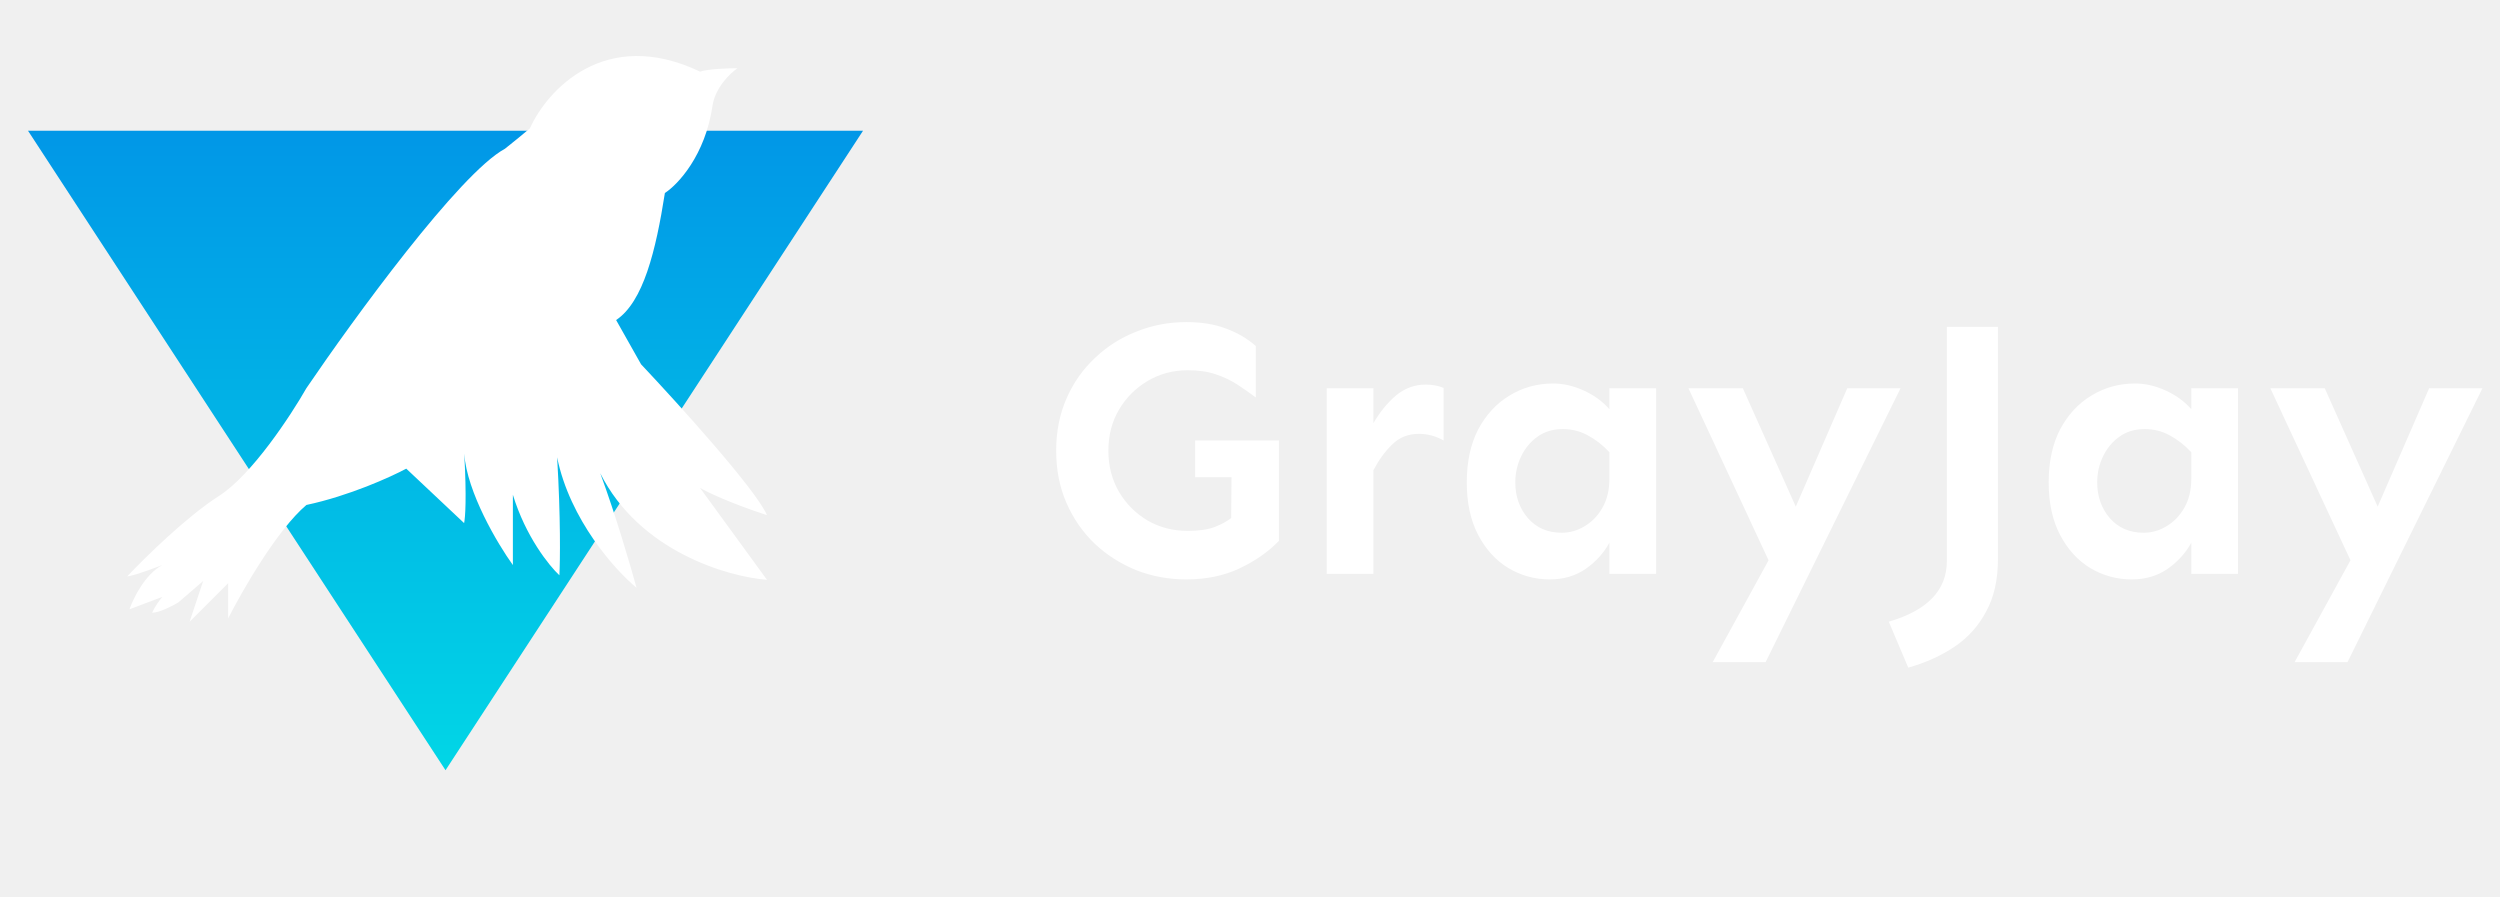
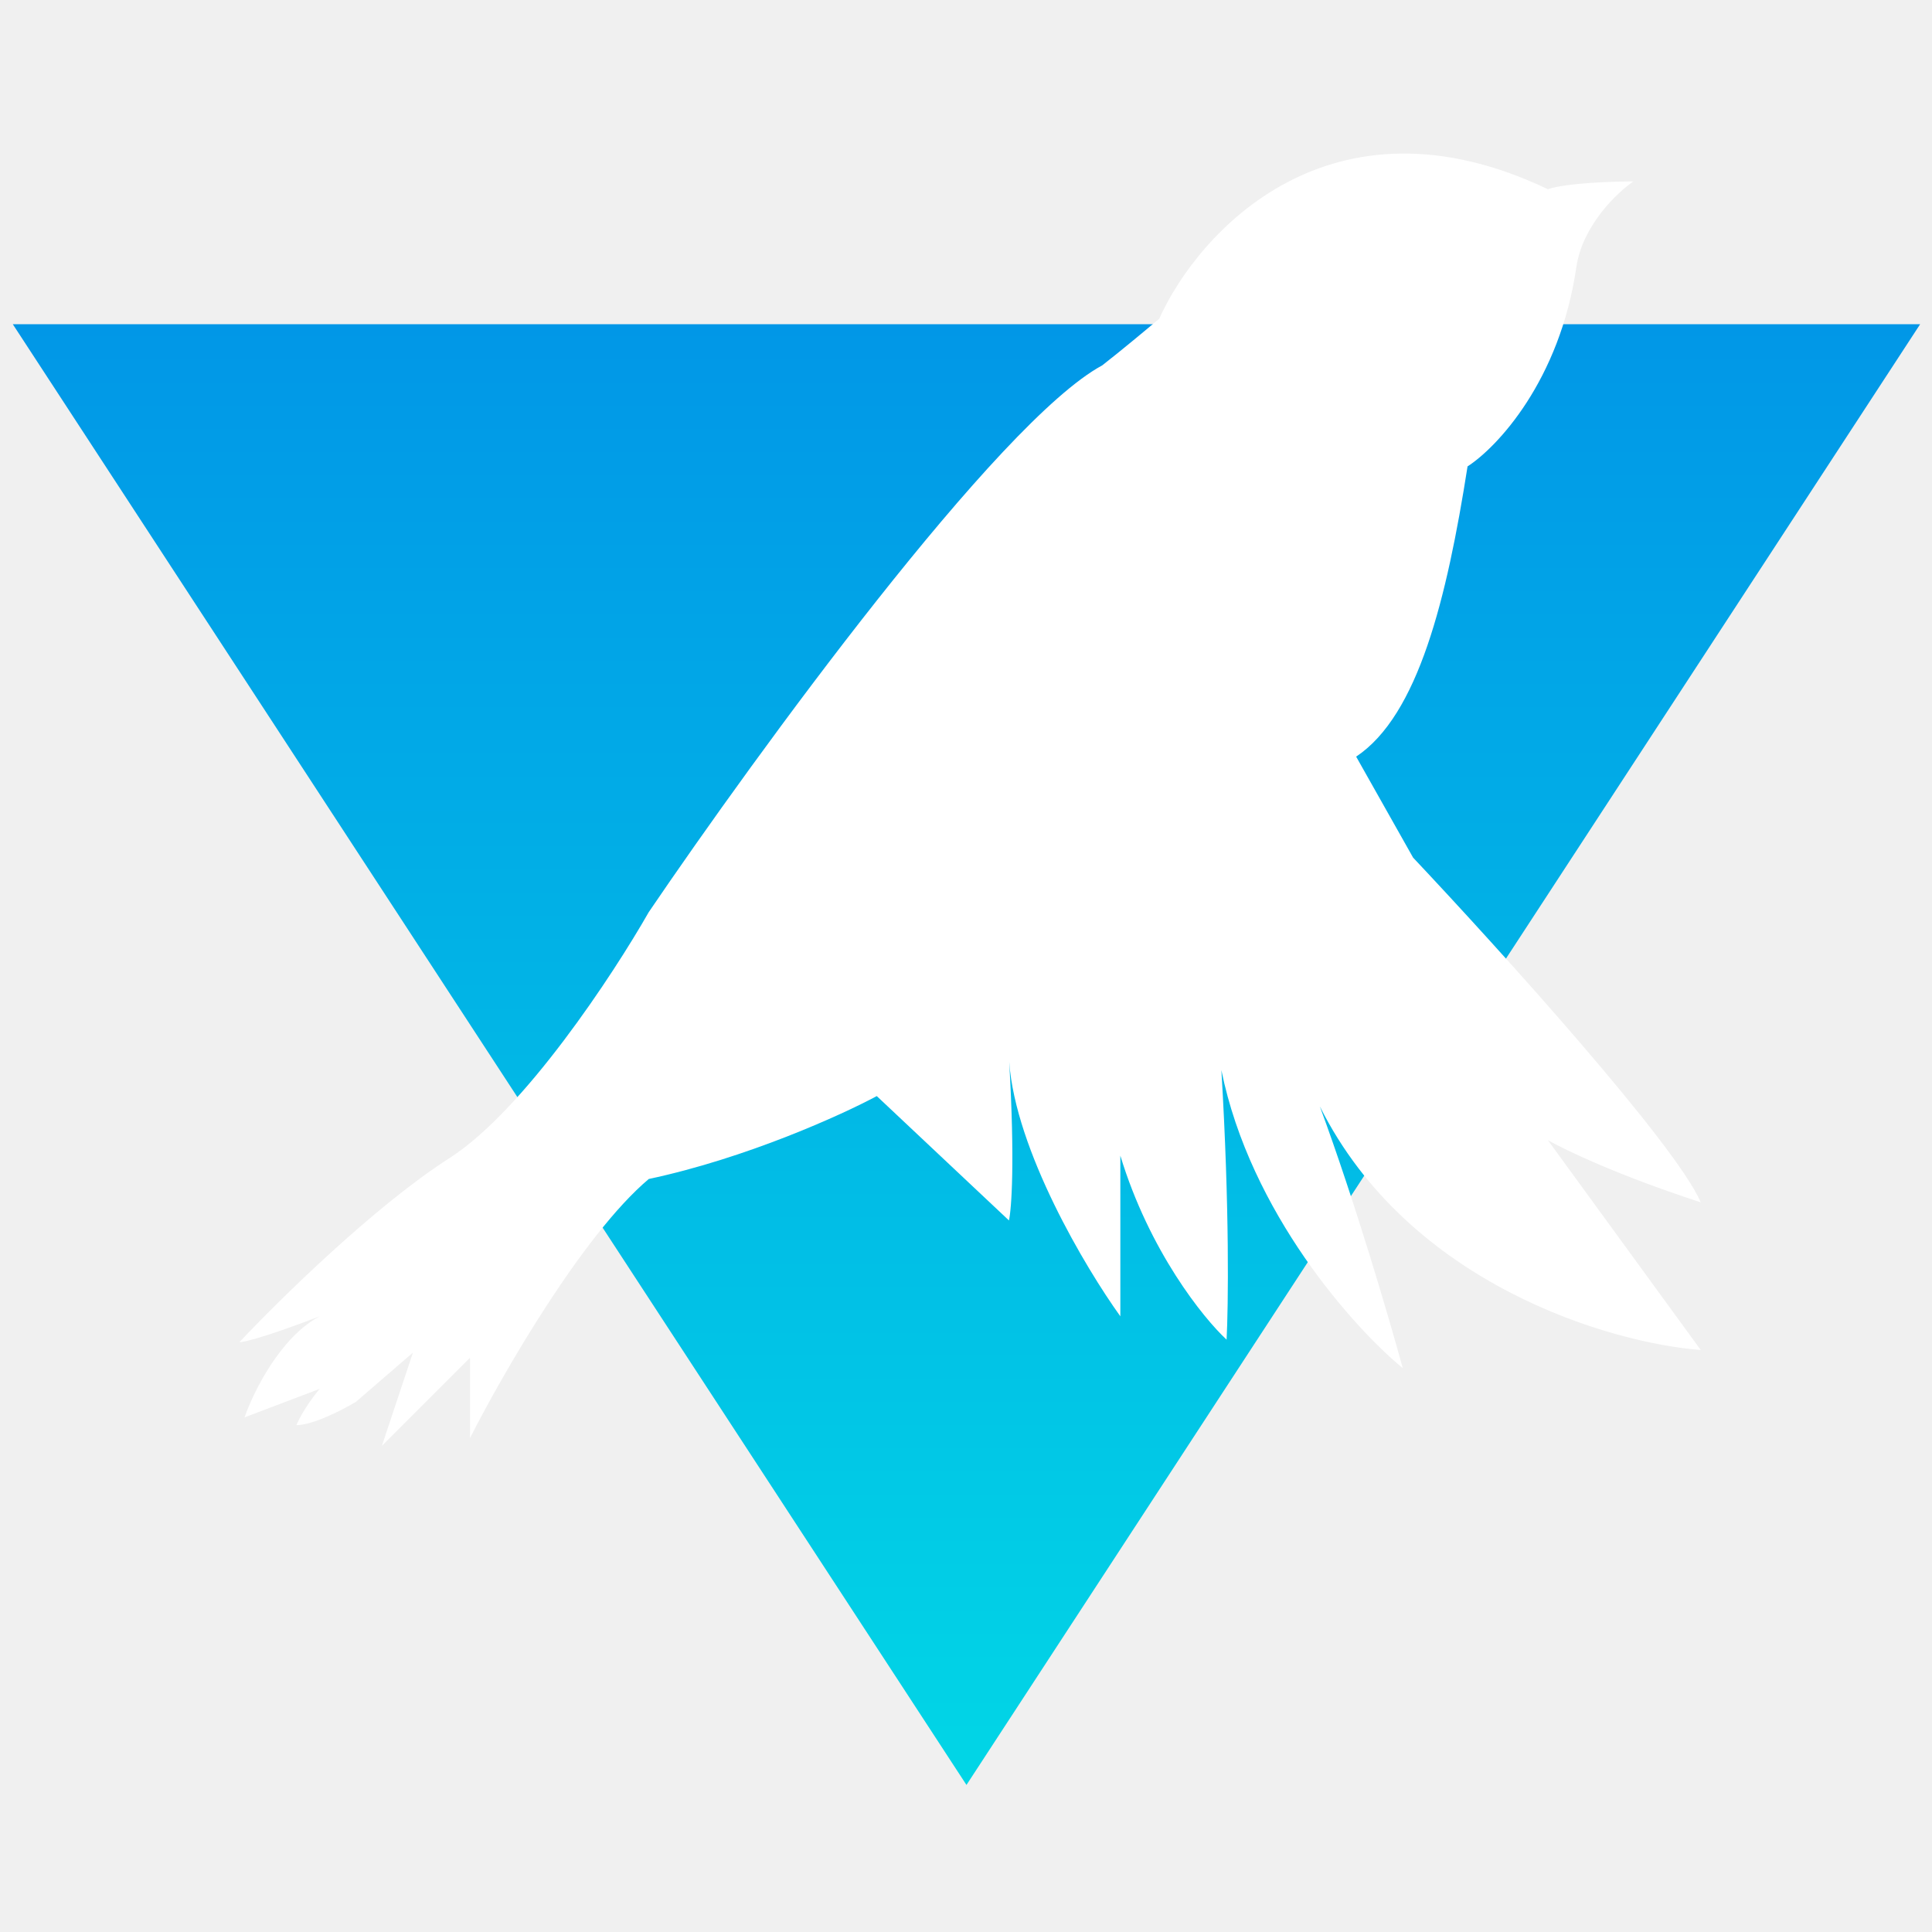
- <svg xmlns="http://www.w3.org/2000/svg" width="159" height="57" viewBox="0 0 159 57" fill="none">
-   <path d="M28.335 48.987L54.889 8.315H1.781L28.335 48.987Z" fill="url(#paint0_linear_124_12409)" />
-   <path d="M8.09 36.66C9.172 35.506 11.856 32.865 13.934 31.538C16.011 30.21 18.503 26.415 19.489 24.684C22.495 20.259 29.229 11.019 32.114 9.461C32.634 9.057 33.389 8.427 33.702 8.162C34.784 5.757 38.463 1.669 44.523 4.555C45.043 4.382 46.327 4.339 46.904 4.339C46.447 4.651 45.49 5.565 45.317 6.719C44.855 9.894 43.105 11.746 42.287 12.275C41.71 15.954 40.916 19.201 39.185 20.355L40.772 23.169C43.153 25.694 48.087 31.148 48.78 32.764C46.471 32.014 44.98 31.297 44.523 31.033L48.78 36.876C46.279 36.684 40.656 35.058 38.175 30.095C39.156 32.75 40.123 36.059 40.483 37.381C39.136 36.275 36.241 33.067 35.433 29.085C35.664 32.952 35.625 35.698 35.577 36.588C34.928 35.986 33.427 34.12 32.619 31.465V35.938C31.65 34.591 29.701 31.32 29.525 28.852C29.687 31.65 29.588 32.961 29.517 33.269L25.838 29.806C24.852 30.335 22.202 31.538 19.489 32.115C17.642 33.673 15.401 37.574 14.511 39.329V37.093L12.058 39.546L12.924 36.949L11.336 38.319C10.976 38.536 10.139 38.969 9.677 38.969C9.85 38.565 10.182 38.127 10.326 37.959L8.234 38.752C8.475 38.055 9.23 36.516 10.326 35.938C8.826 36.516 8.21 36.66 8.09 36.66Z" fill="white" />
-   <path d="M76.01 28.014H81.341V34.396C80.686 35.082 79.852 35.666 78.839 36.149C77.842 36.617 76.712 36.851 75.449 36.851C74.327 36.851 73.267 36.656 72.27 36.266C71.272 35.861 70.392 35.3 69.628 34.583C68.864 33.85 68.264 32.985 67.828 31.988C67.391 30.99 67.173 29.884 67.173 28.668C67.173 27.452 67.391 26.346 67.828 25.348C68.264 24.351 68.864 23.494 69.628 22.777C70.392 22.044 71.272 21.483 72.27 21.093C73.267 20.688 74.327 20.485 75.449 20.485C76.431 20.485 77.281 20.626 77.998 20.906C78.715 21.171 79.338 21.538 79.868 22.005V25.278C79.494 24.998 79.104 24.725 78.699 24.46C78.294 24.195 77.834 23.977 77.32 23.805C76.821 23.634 76.229 23.548 75.543 23.548C74.608 23.548 73.758 23.774 72.995 24.226C72.231 24.678 71.623 25.286 71.171 26.05C70.719 26.813 70.493 27.686 70.493 28.668C70.493 29.634 70.719 30.507 71.171 31.287C71.623 32.05 72.231 32.658 72.995 33.11C73.758 33.547 74.608 33.765 75.543 33.765C76.26 33.765 76.836 33.679 77.273 33.508C77.709 33.336 78.052 33.149 78.302 32.946L78.325 30.351H76.01V28.014ZM91.814 28.014C91.316 27.733 90.794 27.593 90.248 27.593C89.562 27.593 88.993 27.819 88.541 28.271C88.09 28.707 87.692 29.253 87.349 29.907V36.5H84.38V24.694H87.349V26.915C87.754 26.213 88.23 25.629 88.775 25.161C89.336 24.694 89.968 24.46 90.669 24.46C91.09 24.46 91.472 24.53 91.814 24.67V28.014ZM98.781 24.39C99.42 24.39 100.067 24.538 100.722 24.834C101.376 25.13 101.922 25.527 102.358 26.026V24.694H105.328V36.5H102.358V34.513C102.016 35.152 101.517 35.705 100.862 36.173C100.208 36.625 99.444 36.851 98.571 36.851C97.62 36.851 96.74 36.609 95.929 36.126C95.134 35.643 94.495 34.941 94.012 34.022C93.529 33.102 93.287 31.988 93.287 30.679C93.287 29.369 93.529 28.247 94.012 27.312C94.511 26.377 95.173 25.66 95.999 25.161C96.841 24.647 97.768 24.39 98.781 24.39ZM99.389 27.289C98.766 27.289 98.228 27.452 97.776 27.78C97.34 28.091 96.997 28.504 96.748 29.019C96.498 29.533 96.373 30.086 96.373 30.679C96.373 31.567 96.638 32.323 97.168 32.946C97.714 33.57 98.431 33.882 99.319 33.882C99.849 33.882 100.34 33.741 100.792 33.461C101.26 33.18 101.634 32.791 101.914 32.292C102.21 31.777 102.358 31.162 102.358 30.445V28.762C101.938 28.31 101.478 27.951 100.979 27.686C100.496 27.421 99.966 27.289 99.389 27.289ZM110.845 24.694L114.212 32.222L117.485 24.694H120.874L112.294 42.111H108.928L112.481 35.635L107.385 24.694H110.845ZM127.07 20.789V35.541C127.07 36.866 126.821 37.981 126.322 38.885C125.839 39.804 125.168 40.552 124.311 41.129C123.454 41.706 122.472 42.15 121.365 42.462L120.126 39.539C122.589 38.822 123.82 37.536 123.82 35.682V20.789H127.07ZM135.79 24.39C136.429 24.39 137.076 24.538 137.731 24.834C138.385 25.13 138.931 25.527 139.367 26.026V24.694H142.336V36.5H139.367V34.513C139.024 35.152 138.526 35.705 137.871 36.173C137.216 36.625 136.453 36.851 135.58 36.851C134.629 36.851 133.748 36.609 132.938 36.126C132.143 35.643 131.504 34.941 131.021 34.022C130.538 33.102 130.296 31.988 130.296 30.679C130.296 29.369 130.538 28.247 131.021 27.312C131.52 26.377 132.182 25.66 133.008 25.161C133.85 24.647 134.777 24.39 135.79 24.39ZM136.398 27.289C135.775 27.289 135.237 27.452 134.785 27.78C134.349 28.091 134.006 28.504 133.756 29.019C133.507 29.533 133.382 30.086 133.382 30.679C133.382 31.567 133.647 32.323 134.177 32.946C134.723 33.57 135.44 33.882 136.328 33.882C136.858 33.882 137.349 33.741 137.801 33.461C138.268 33.18 138.642 32.791 138.923 32.292C139.219 31.777 139.367 31.162 139.367 30.445V28.762C138.946 28.31 138.487 27.951 137.988 27.686C137.505 27.421 136.975 27.289 136.398 27.289ZM147.854 24.694L151.22 32.222L154.493 24.694H157.883L149.303 42.111H145.937L149.49 35.635L144.394 24.694H147.854Z" fill="white" />
+ <svg xmlns="http://www.w3.org/2000/svg" width="48" height="48" viewBox="1.2 -0.6 45.3 45.3" fill="none">
+   <path d="M23.861 41.252L46.222 7.002H1.5L23.861 41.252Z" fill="url(#paint0_linear_828_9506)" />
+   <path d="M6.812 30.872C7.724 29.899 9.984 27.676 11.734 26.558C13.483 25.44 15.581 22.244 16.412 20.786C18.943 17.06 24.613 9.279 27.044 7.967C27.481 7.627 28.117 7.096 28.38 6.874C29.292 4.848 32.39 1.406 37.493 3.836C37.931 3.69 39.012 3.654 39.498 3.654C39.114 3.917 38.307 4.686 38.162 5.658C37.773 8.332 36.299 9.891 35.61 10.336C35.124 13.435 34.456 16.169 32.998 17.141L34.334 19.51C36.339 21.637 40.495 26.23 41.078 27.591C39.134 26.959 37.878 26.355 37.493 26.133L41.078 31.054C38.972 30.892 34.237 29.523 32.147 25.343C32.973 27.579 33.787 30.365 34.091 31.479C32.957 30.547 30.519 27.846 29.838 24.492C30.033 27.749 30 30.061 29.96 30.811C29.413 30.305 28.149 28.733 27.469 26.497V30.264C26.653 29.129 25.011 26.375 24.863 24.297C25 26.652 24.916 27.757 24.857 28.016L21.758 25.1C20.928 25.545 18.696 26.558 16.412 27.044C14.856 28.356 12.969 31.641 12.22 33.119V31.236L10.154 33.302L10.883 31.114L9.546 32.269C9.243 32.451 8.538 32.816 8.149 32.816C8.295 32.475 8.574 32.107 8.696 31.965L6.934 32.633C7.137 32.046 7.772 30.75 8.696 30.264C7.432 30.75 6.914 30.872 6.812 30.872Z" fill="white" />
  <defs>
-     <linearGradient id="paint0_linear_124_12409" x1="28.335" y1="48.987" x2="28.335" y2="-5.242" gradientUnits="userSpaceOnUse">
+     <linearGradient id="paint0_linear_828_9506" x1="23.861" y1="41.252" x2="23.861" y2="-4.414" gradientUnits="userSpaceOnUse">
      <stop stop-color="#01D6E6" />
      <stop offset="1" stop-color="#0182E7" />
    </linearGradient>
  </defs>
</svg>
